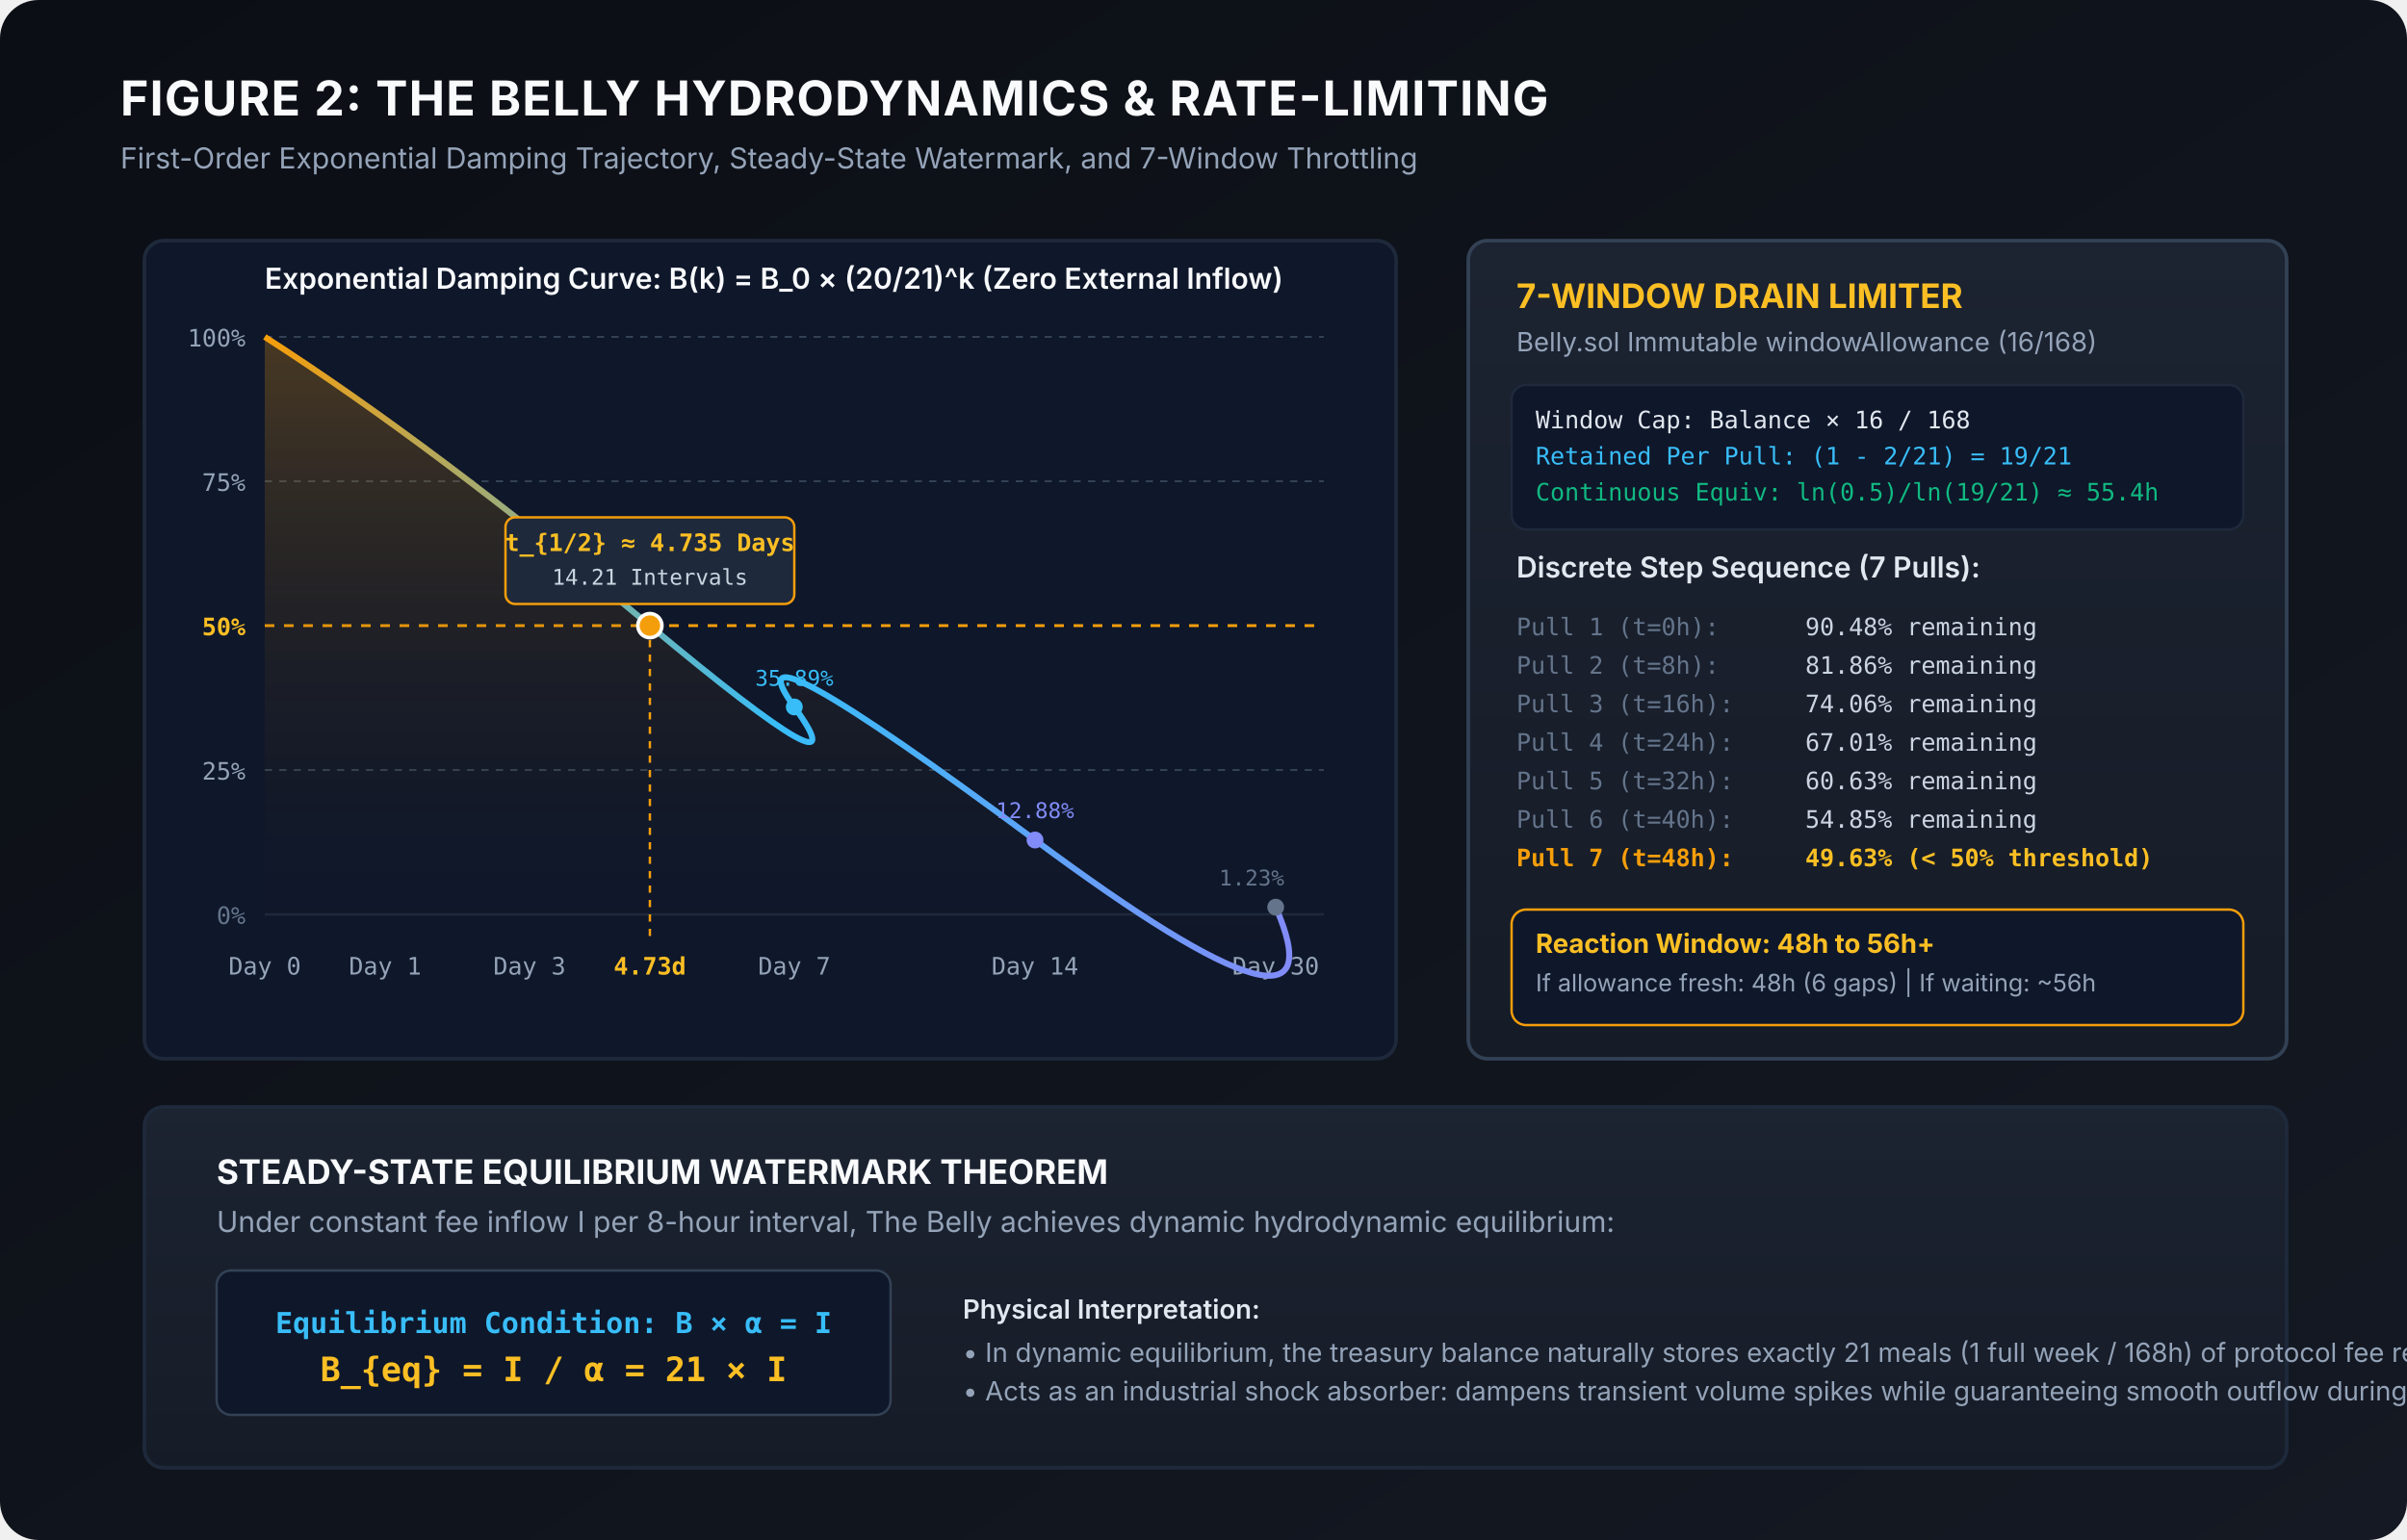
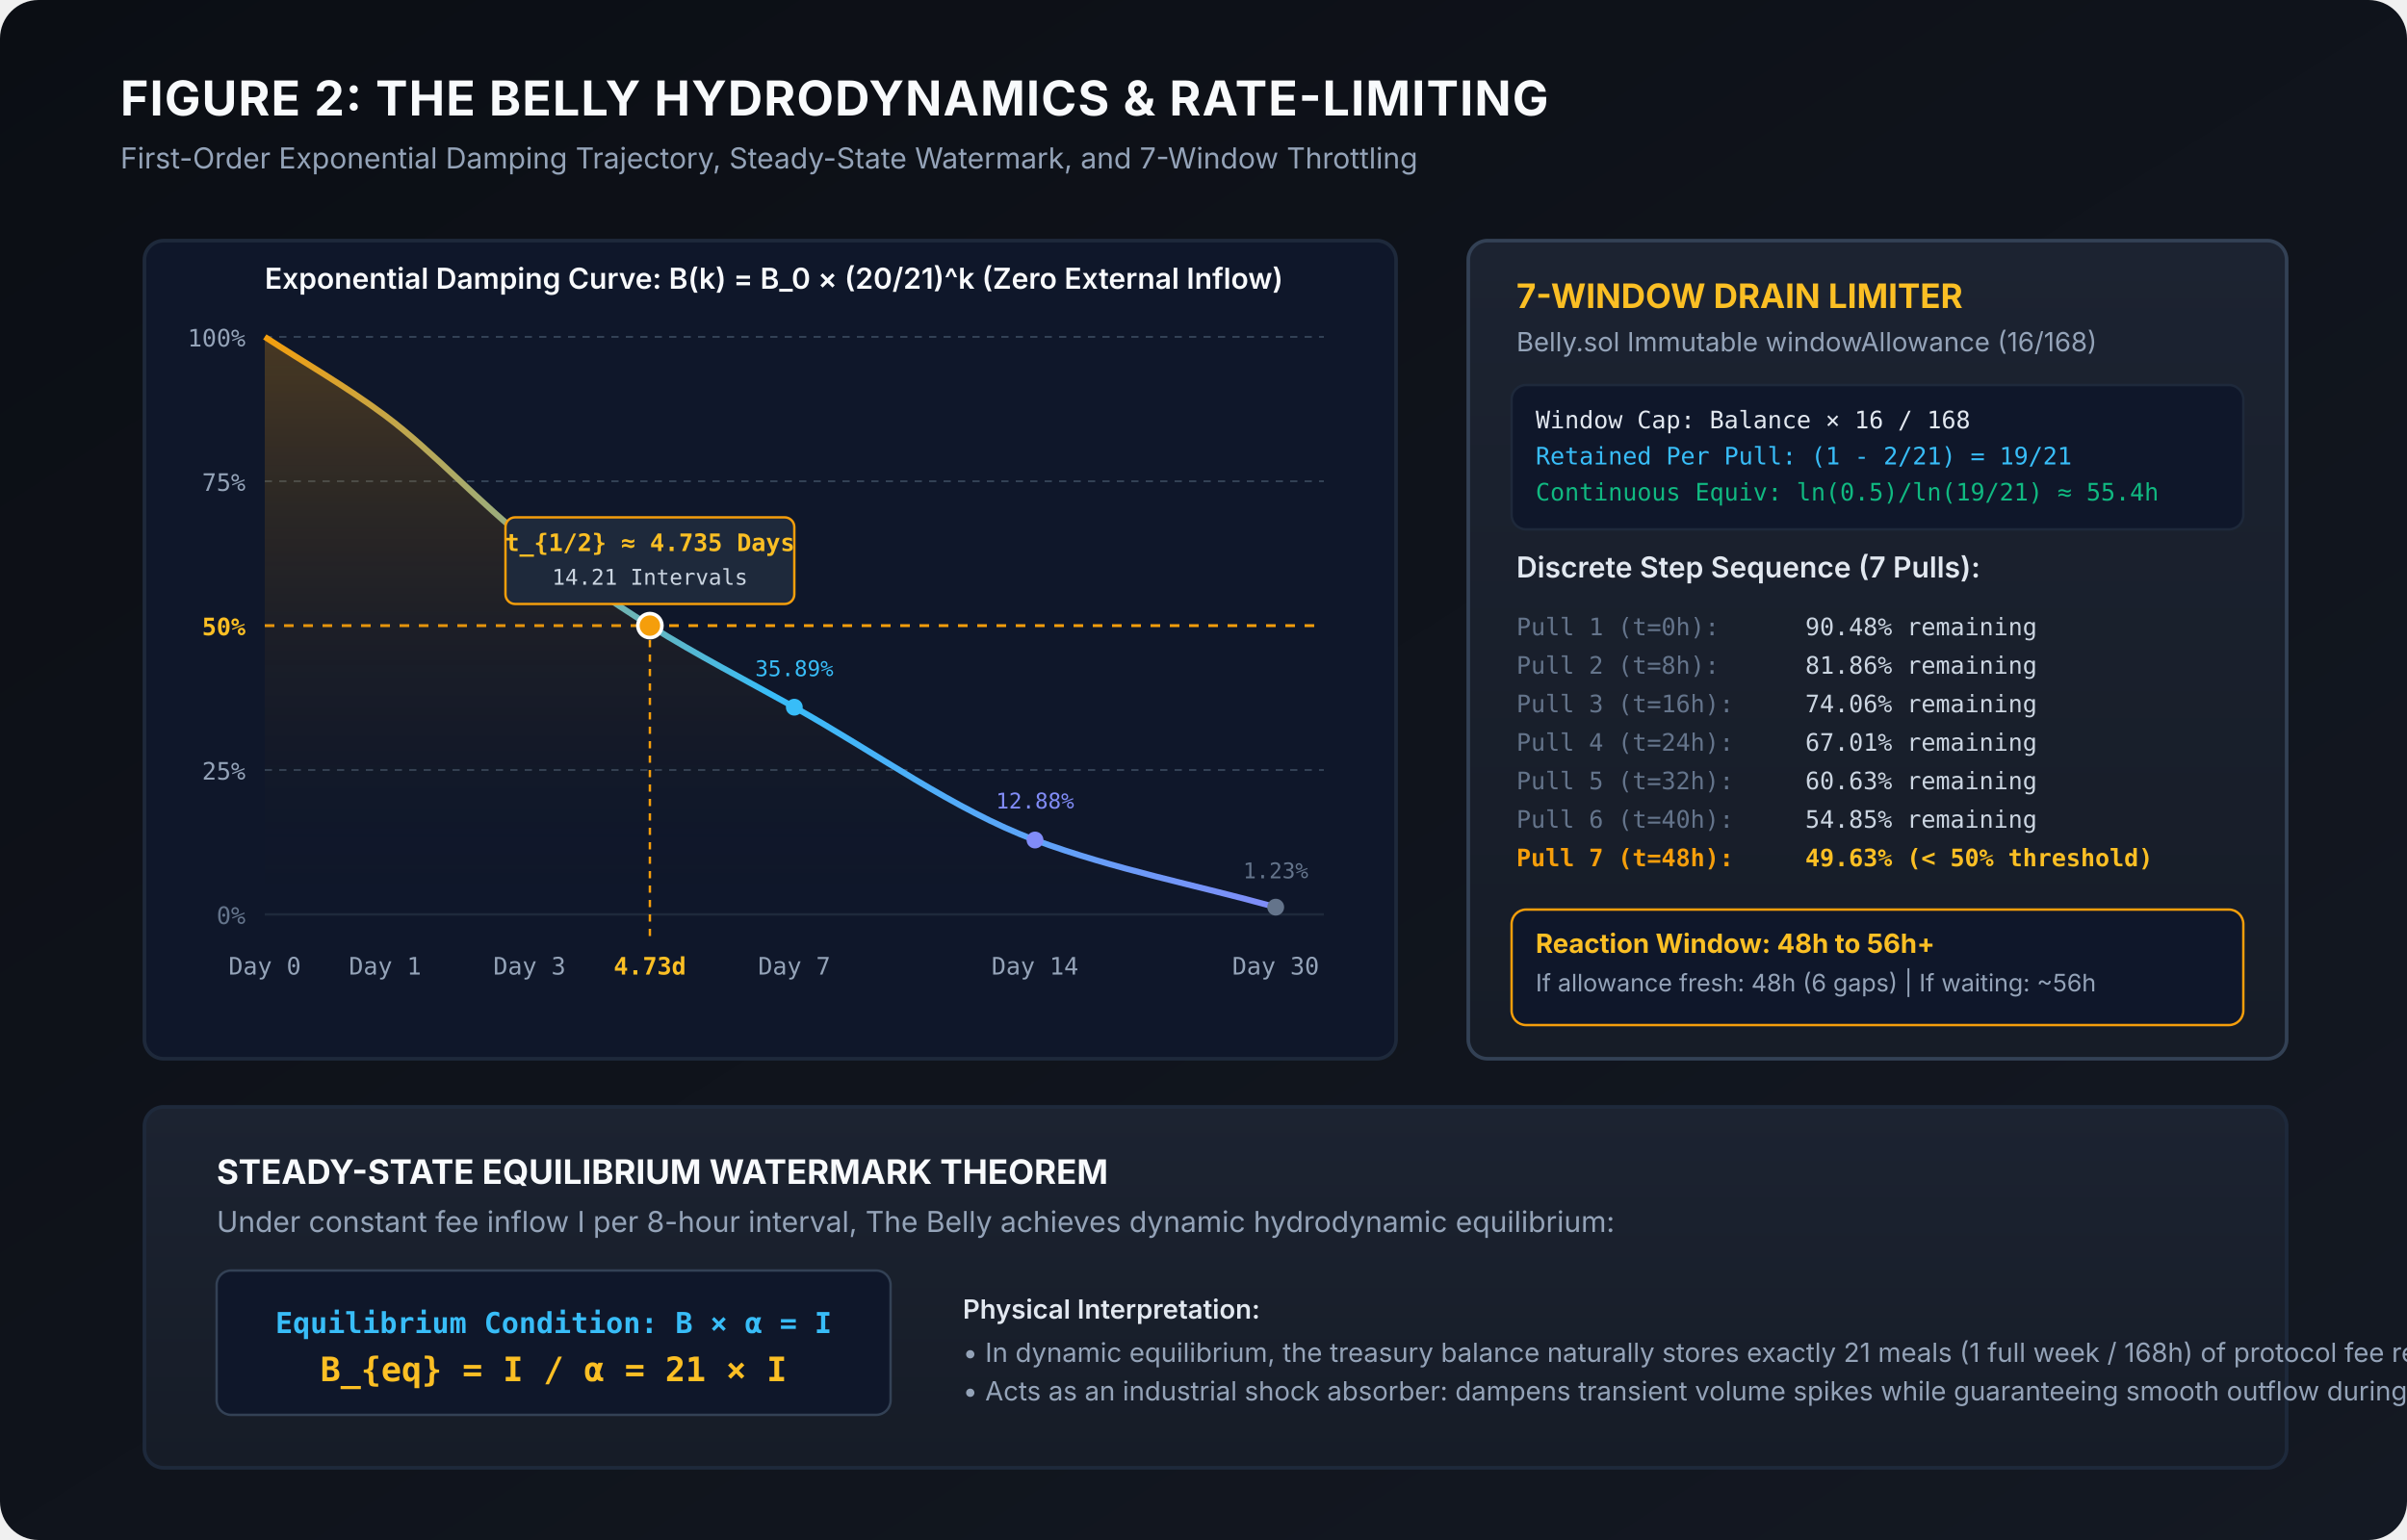
<svg xmlns="http://www.w3.org/2000/svg" viewBox="0 0 1000 640" width="100%" height="100%">
  <defs>
    <linearGradient id="bgGrad2" x1="0%" y1="0%" x2="100%" y2="100%">
      <stop offset="0%" stop-color="#0b0e14" />
      <stop offset="100%" stop-color="#141923" />
    </linearGradient>
    <linearGradient id="curveGrad" x1="0%" y1="0%" x2="100%" y2="0%">
      <stop offset="0%" stop-color="#f59e0b" />
      <stop offset="50%" stop-color="#38bdf8" />
      <stop offset="100%" stop-color="#818cf8" />
    </linearGradient>
    <linearGradient id="areaGrad" x1="0%" y1="0%" x2="0%" y2="100%">
      <stop offset="0%" stop-color="#f59e0b" stop-opacity="0.25" />
      <stop offset="100%" stop-color="#0b0e14" stop-opacity="0" />
    </linearGradient>
    <linearGradient id="cardGrad2" x1="0%" y1="0%" x2="0%" y2="100%">
      <stop offset="0%" stop-color="#1c2331" />
      <stop offset="100%" stop-color="#161c27" />
    </linearGradient>
  </defs>
  <rect width="1000" height="640" fill="url(#bgGrad2)" rx="16" />
  <text x="50" y="48" fill="#f8fafc" font-family="-apple-system, sans-serif" font-size="20" font-weight="700" letter-spacing="0.5">FIGURE 2: THE BELLY HYDRODYNAMICS &amp; RATE-LIMITING</text>
  <text x="50" y="70" fill="#94a3b8" font-family="-apple-system, sans-serif" font-size="12">First-Order Exponential Damping Trajectory, Steady-State Watermark, and 7-Window Throttling</text>
  <g transform="translate(60, 100)">
    <rect width="520" height="340" fill="#0f172a" rx="8" stroke="#1e293b" stroke-width="1.5" />
    <line x1="50" y1="40" x2="490" y2="40" stroke="#334155" stroke-dasharray="3" stroke-width="0.8" />
    <text x="42" y="44" fill="#94a3b8" font-family="ui-monospace, monospace" font-size="10" text-anchor="end">100%</text>
    <line x1="50" y1="100" x2="490" y2="100" stroke="#334155" stroke-dasharray="3" stroke-width="0.8" />
    <text x="42" y="104" fill="#94a3b8" font-family="ui-monospace, monospace" font-size="10" text-anchor="end">75%</text>
    <line x1="50" y1="160" x2="490" y2="160" stroke="#f59e0b" stroke-dasharray="4" stroke-width="1.2" />
    <text x="42" y="164" fill="#fbbf24" font-family="ui-monospace, monospace" font-size="10" font-weight="700" text-anchor="end">50%</text>
    <line x1="50" y1="220" x2="490" y2="220" stroke="#334155" stroke-dasharray="3" stroke-width="0.8" />
    <text x="42" y="224" fill="#94a3b8" font-family="ui-monospace, monospace" font-size="10" text-anchor="end">25%</text>
    <line x1="50" y1="280" x2="490" y2="280" stroke="#1e293b" stroke-width="1" />
    <text x="42" y="284" fill="#64748b" font-family="ui-monospace, monospace" font-size="10" text-anchor="end">0%</text>
    <text x="50" y="305" fill="#94a3b8" font-family="ui-monospace, monospace" font-size="10" text-anchor="middle">Day 0</text>
    <text x="100" y="305" fill="#94a3b8" font-family="ui-monospace, monospace" font-size="10" text-anchor="middle">Day 1</text>
    <text x="160" y="305" fill="#94a3b8" font-family="ui-monospace, monospace" font-size="10" text-anchor="middle">Day 3</text>
    <text x="210" y="305" fill="#fbbf24" font-family="ui-monospace, monospace" font-size="10" font-weight="700" text-anchor="middle">4.73d</text>
    <text x="270" y="305" fill="#94a3b8" font-family="ui-monospace, monospace" font-size="10" text-anchor="middle">Day 7</text>
    <text x="370" y="305" fill="#94a3b8" font-family="ui-monospace, monospace" font-size="10" text-anchor="middle">Day 14</text>
    <text x="470" y="305" fill="#94a3b8" font-family="ui-monospace, monospace" font-size="10" text-anchor="middle">Day 30</text>
-     <path d="M 50 40               Q 120 85, 210 160               T 270 193.8               T 370 249.1               T 470 277 L 470 280 L 50 280 Z" fill="url(#areaGrad)" />
-     <path d="M 50 40               Q 120 85, 210 160               T 270 193.8               T 370 249.1               T 470 277" fill="none" stroke="url(#curveGrad)" stroke-width="2.5" />
+     <path d="M 50 40 C 66.67 50.9, 83.33 60.27, 100 72.7 C 120.0 87.62, 140.0 109.86, 160 125.3 C 176.67 138.17, 193.33 149.59, 210 160.0 C 230.0 172.5, 250.0 182.72, 270 193.9 C 303.33 212.53, 336.67 236.74, 370 249.1 C 403.33 261.46, 436.67 267.7, 470 277.0 L 470 280 L 50 280 Z" fill="url(#areaGrad)" />
+     <path d="M 50 40 C 66.67 50.9, 83.33 60.27, 100 72.7 C 120.0 87.62, 140.0 109.86, 160 125.3 C 176.67 138.17, 193.33 149.59, 210 160.0 C 230.0 172.5, 250.0 182.72, 270 193.9 C 303.33 212.53, 336.67 236.74, 370 249.1 C 403.33 261.46, 436.67 267.7, 470 277.0" fill="none" stroke="url(#curveGrad)" stroke-width="2.5" />
    <circle cx="210" cy="160" r="5" fill="#f59e0b" stroke="#fff" stroke-width="1.5" />
    <line x1="210" y1="160" x2="210" y2="290" stroke="#f59e0b" stroke-dasharray="3" stroke-width="1" />
    <rect x="150" y="115" width="120" height="36" rx="4" fill="#1e293b" stroke="#f59e0b" stroke-width="1" />
    <text x="210" y="129" fill="#fbbf24" font-family="ui-monospace, monospace" font-size="10" font-weight="700" text-anchor="middle">t_{1/2} ≈ 4.735 Days</text>
    <text x="210" y="143" fill="#cbd5e1" font-family="ui-monospace, monospace" font-size="9" text-anchor="middle">14.21 Intervals</text>
-     <circle cx="270" cy="193.8" r="3.5" fill="#38bdf8" />
-     <text x="270" y="185" fill="#38bdf8" font-family="ui-monospace, monospace" font-size="9" text-anchor="middle">35.89%</text>
+     <circle cx="270" cy="193.9" r="3.5" fill="#38bdf8" />
+     <text x="270" y="181" fill="#38bdf8" font-family="ui-monospace, monospace" font-size="9" text-anchor="middle">35.89%</text>
    <circle cx="370" cy="249.1" r="3.5" fill="#818cf8" />
-     <text x="370" y="240" fill="#818cf8" font-family="ui-monospace, monospace" font-size="9" text-anchor="middle">12.88%</text>
+     <text x="370" y="236" fill="#818cf8" font-family="ui-monospace, monospace" font-size="9" text-anchor="middle">12.88%</text>
    <circle cx="470" cy="277" r="3.5" fill="#64748b" />
-     <text x="460" y="268" fill="#64748b" font-family="ui-monospace, monospace" font-size="9" text-anchor="middle">1.23%</text>
+     <text x="470" y="265" fill="#64748b" font-family="ui-monospace, monospace" font-size="9" text-anchor="middle">1.23%</text>
    <text x="50" y="20" fill="#f8fafc" font-family="-apple-system, sans-serif" font-size="12" font-weight="600">Exponential Damping Curve: B(k) = B_0 × (20/21)^k (Zero External Inflow)</text>
  </g>
  <g transform="translate(610, 100)">
    <rect width="340" height="340" rx="8" fill="url(#cardGrad2)" stroke="#334155" stroke-width="1.5" />
    <text x="20" y="28" fill="#fbbf24" font-family="-apple-system, sans-serif" font-size="14" font-weight="700">7-WINDOW DRAIN LIMITER</text>
    <text x="20" y="46" fill="#94a3b8" font-family="-apple-system, sans-serif" font-size="11">Belly.sol Immutable windowAllowance (16/168)</text>
    <rect x="18" y="60" width="304" height="60" rx="6" fill="#0f172a" stroke="#1e293b" stroke-width="1" />
    <text x="28" y="78" fill="#e2e8f0" font-family="ui-monospace, monospace" font-size="10">Window Cap: Balance × 16 / 168</text>
    <text x="28" y="93" fill="#38bdf8" font-family="ui-monospace, monospace" font-size="10">Retained Per Pull: (1 - 2/21) = 19/21</text>
    <text x="28" y="108" fill="#10b981" font-family="ui-monospace, monospace" font-size="10">Continuous Equiv: ln(0.5)/ln(19/21) ≈ 55.4h</text>
    <text x="20" y="140" fill="#e2e8f0" font-family="-apple-system, sans-serif" font-size="12" font-weight="600">Discrete Step Sequence (7 Pulls):</text>
    <g transform="translate(20, 152)">
      <text x="0" y="12" fill="#64748b" font-family="ui-monospace, monospace" font-size="10">Pull 1 (t=0h):</text>
      <text x="120" y="12" fill="#cbd5e1" font-family="ui-monospace, monospace" font-size="10">90.48% remaining</text>
      <text x="0" y="28" fill="#64748b" font-family="ui-monospace, monospace" font-size="10">Pull 2 (t=8h):</text>
      <text x="120" y="28" fill="#cbd5e1" font-family="ui-monospace, monospace" font-size="10">81.86% remaining</text>
      <text x="0" y="44" fill="#64748b" font-family="ui-monospace, monospace" font-size="10">Pull 3 (t=16h):</text>
      <text x="120" y="44" fill="#cbd5e1" font-family="ui-monospace, monospace" font-size="10">74.06% remaining</text>
      <text x="0" y="60" fill="#64748b" font-family="ui-monospace, monospace" font-size="10">Pull 4 (t=24h):</text>
      <text x="120" y="60" fill="#cbd5e1" font-family="ui-monospace, monospace" font-size="10">67.01% remaining</text>
      <text x="0" y="76" fill="#64748b" font-family="ui-monospace, monospace" font-size="10">Pull 5 (t=32h):</text>
      <text x="120" y="76" fill="#cbd5e1" font-family="ui-monospace, monospace" font-size="10">60.63% remaining</text>
      <text x="0" y="92" fill="#64748b" font-family="ui-monospace, monospace" font-size="10">Pull 6 (t=40h):</text>
      <text x="120" y="92" fill="#cbd5e1" font-family="ui-monospace, monospace" font-size="10">54.85% remaining</text>
      <text x="0" y="108" fill="#f59e0b" font-family="ui-monospace, monospace" font-size="10" font-weight="700">Pull 7 (t=48h):</text>
      <text x="120" y="108" fill="#fbbf24" font-family="ui-monospace, monospace" font-size="10" font-weight="700">49.63% (&lt; 50% threshold)</text>
    </g>
    <rect x="18" y="278" width="304" height="48" rx="6" fill="#0f172a" stroke="#f59e0b" stroke-width="1" />
    <text x="28" y="296" fill="#fbbf24" font-family="-apple-system, sans-serif" font-size="11" font-weight="700">Reaction Window: 48h to 56h+</text>
    <text x="28" y="312" fill="#94a3b8" font-family="-apple-system, sans-serif" font-size="10">If allowance fresh: 48h (6 gaps) | If waiting: ~56h</text>
  </g>
  <g transform="translate(60, 460)">
    <rect width="890" height="150" rx="8" fill="url(#cardGrad2)" stroke="#1e293b" stroke-width="1.5" />
    <text x="30" y="32" fill="#f8fafc" font-family="-apple-system, sans-serif" font-size="14" font-weight="700">STEADY-STATE EQUILIBRIUM WATERMARK THEOREM</text>
    <text x="30" y="52" fill="#94a3b8" font-family="-apple-system, sans-serif" font-size="12">Under constant fee inflow I per 8-hour interval, The Belly achieves dynamic hydrodynamic equilibrium:</text>
    <g transform="translate(30, 68)">
      <rect width="280" height="60" rx="6" fill="#0f172a" stroke="#334155" stroke-width="1" />
      <text x="140" y="26" fill="#38bdf8" font-family="ui-monospace, monospace" font-size="12" font-weight="700" text-anchor="middle">Equilibrium Condition: B × α = I</text>
      <text x="140" y="46" fill="#fbbf24" font-family="ui-monospace, monospace" font-size="14" font-weight="700" text-anchor="middle">B_{eq} = I / α = 21 × I</text>
    </g>
    <g transform="translate(330, 68)">
      <text x="10" y="20" fill="#e2e8f0" font-family="-apple-system, sans-serif" font-size="11" font-weight="600">Physical Interpretation:</text>
      <text x="10" y="38" fill="#94a3b8" font-family="-apple-system, sans-serif" font-size="11">• In dynamic equilibrium, the treasury balance naturally stores exactly 21 meals (1 full week / 168h) of protocol fee revenue.</text>
      <text x="10" y="54" fill="#94a3b8" font-family="-apple-system, sans-serif" font-size="11">• Acts as an industrial shock absorber: dampens transient volume spikes while guaranteeing smooth outflow during dry periods.</text>
    </g>
  </g>
</svg>
